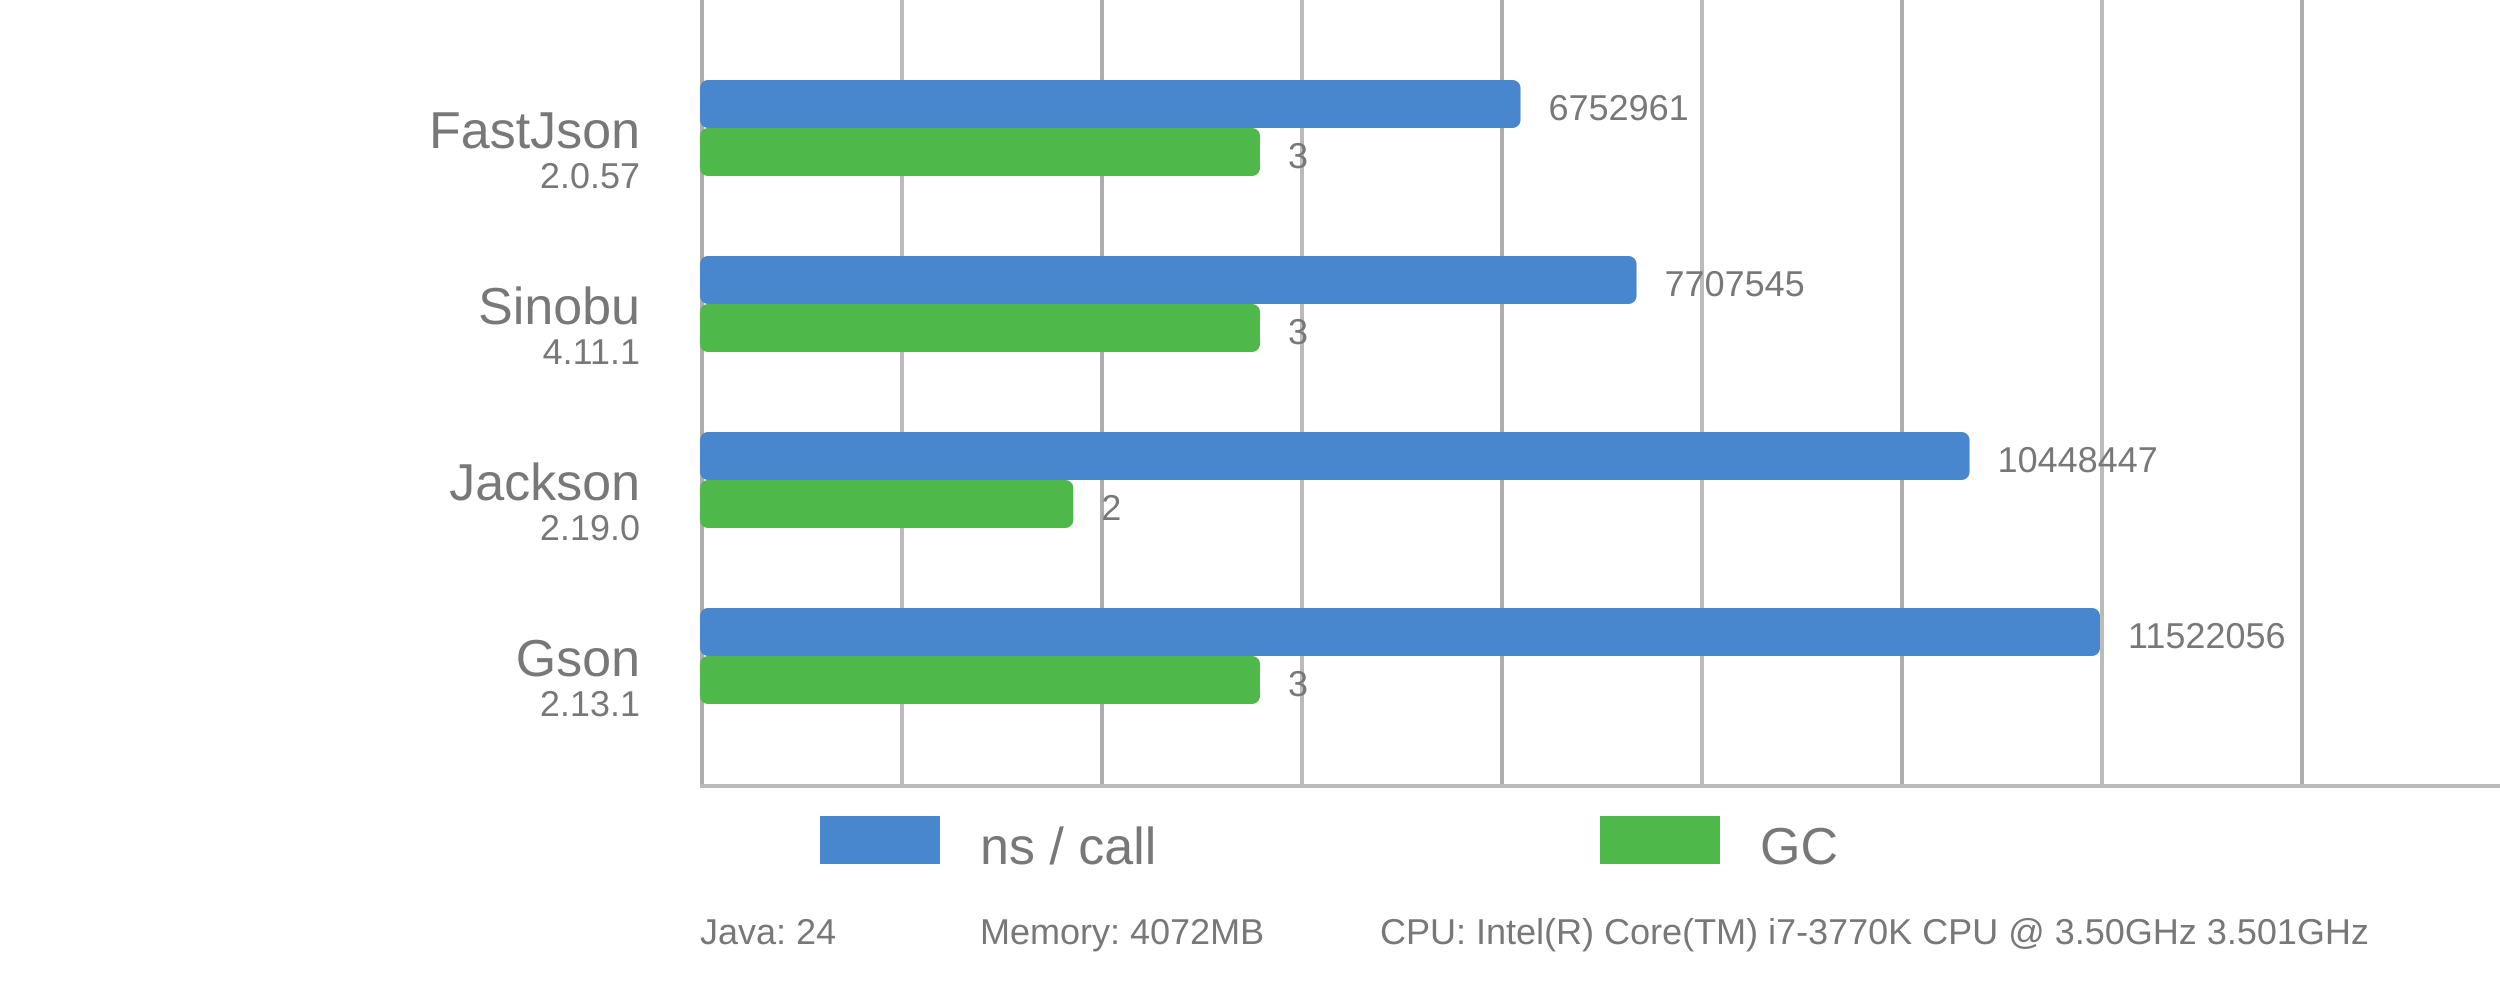
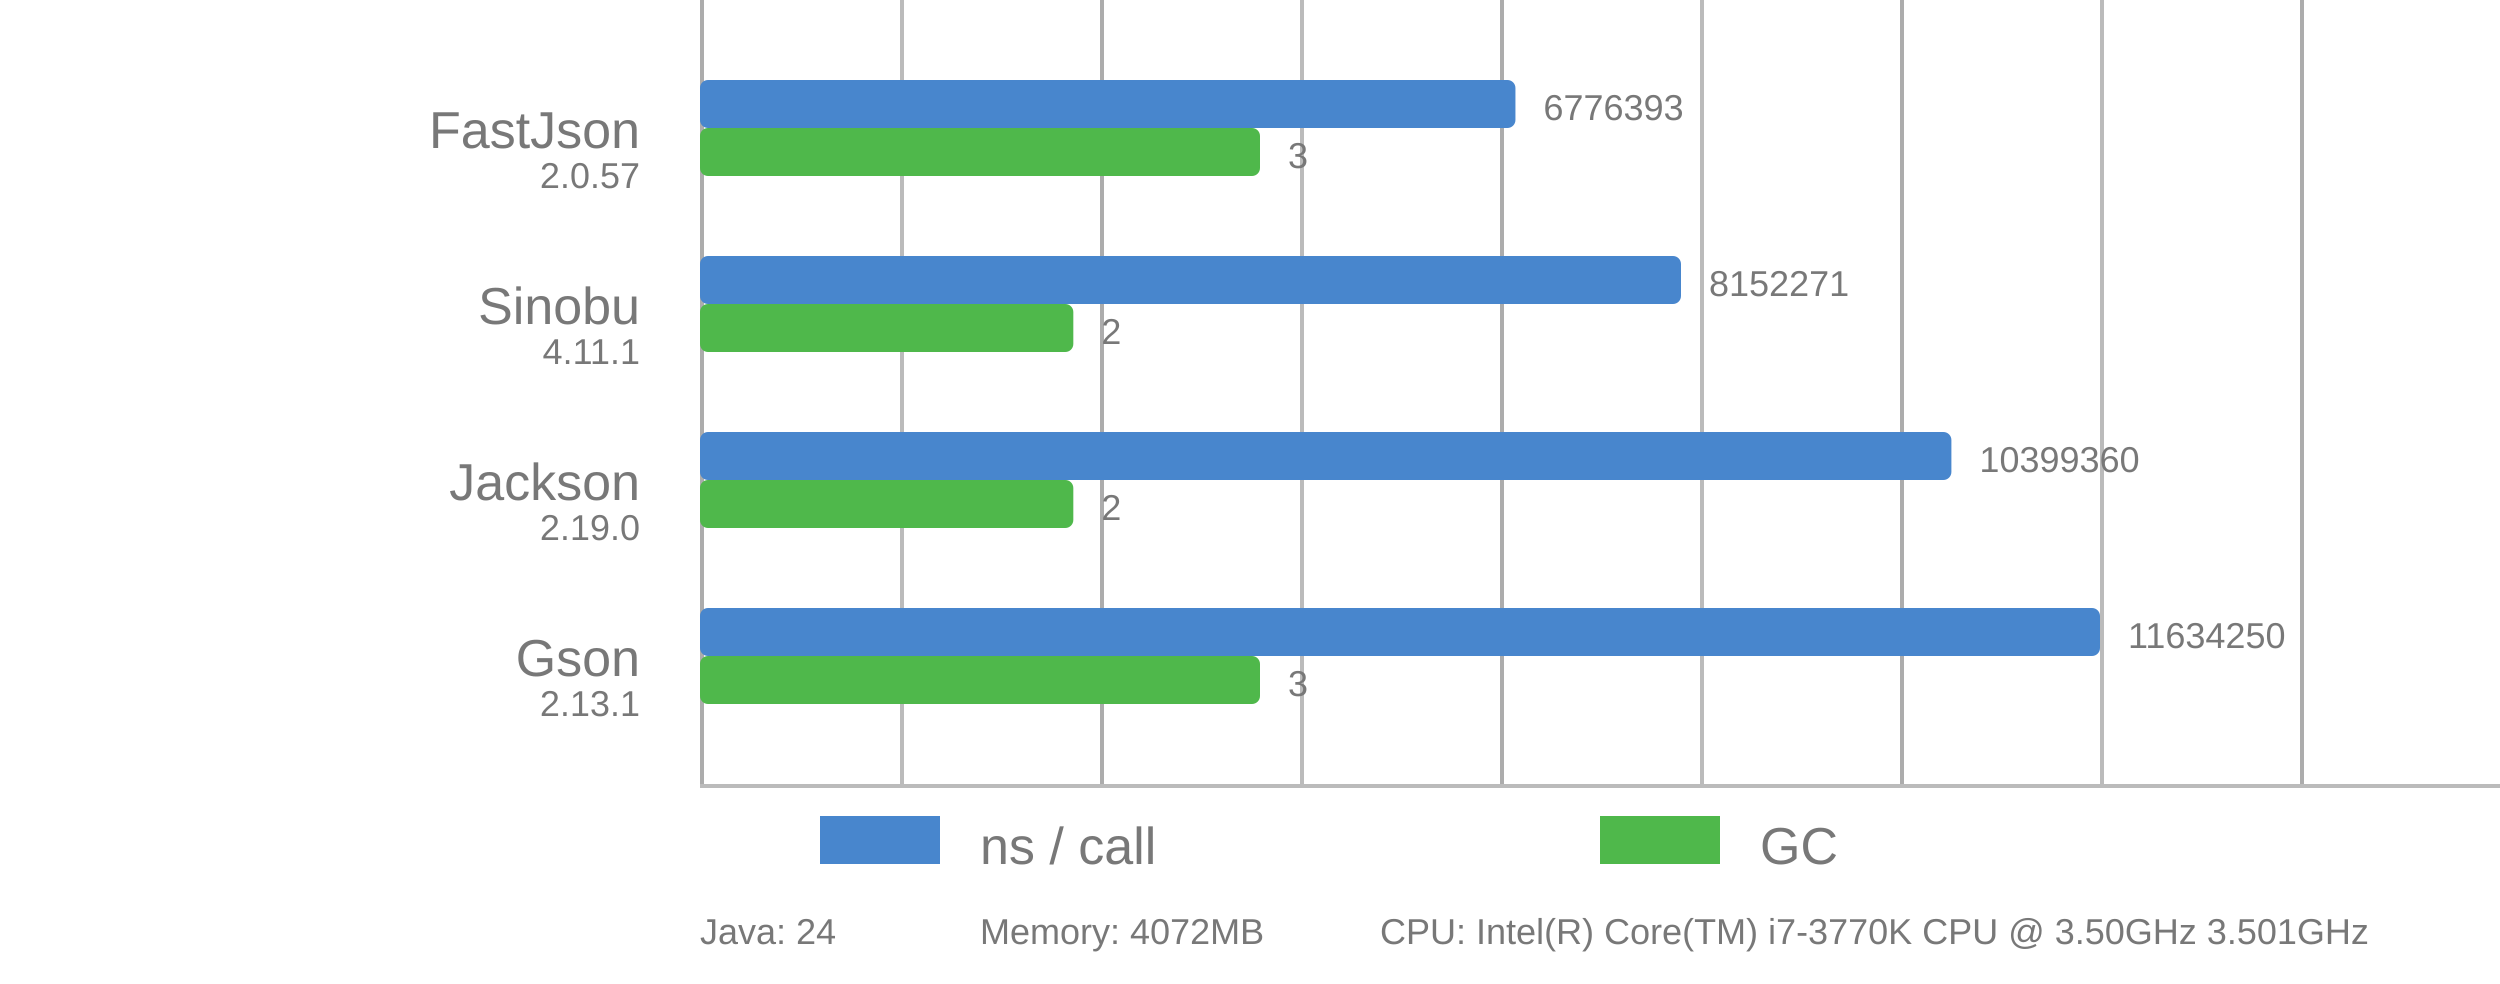
<svg xmlns="http://www.w3.org/2000/svg" viewBox="0 0 625 246">
  <style>
      text {
          font-family: Arial;
          font-size: 13px;
          fill: #787878;
      }

      .desc {
          font-size: 9px;
      }

      .vline {
          fill: #acacac;
          stroke: none;
          stroke-width: 0;
      }

      .subline {
          fill: #bbb;
          stroke: none;
          stroke-width: 0;
      }

      .bar {
          stroke-linejoin: round;
          height: 12px;
      }
  </style>
  <rect x="175" y="0" width="1" height="196" class="vline" />
  <rect x="275" y="0" width="1" height="196" class="vline" />
  <rect x="375" y="0" width="1" height="196" class="vline" />
  <rect x="475" y="0" width="1" height="196" class="vline" />
  <rect x="575" y="0" width="1" height="196" class="vline" />
  <rect x="225" y="0" width="1" height="196" class="subline" />
  <rect x="325" y="0" width="1" height="196" class="subline" />
  <rect x="425" y="0" width="1" height="196" class="subline" />
  <rect x="525" y="0" width="1" height="196" class="subline" />
  <rect x="175" y="196" width="450" height="1" class="subline" />
  <rect x="205" y="204" width="30" fill="#4886CD" class="bar" />
  <text x="245" y="216">ns / call</text>
  <rect x="400" y="204" width="30" fill="#4FB84B" class="bar" />
  <text x="440" y="216">GC</text>
  <text x="160" y="37" text-anchor="end">FastJson</text>
  <text x="160" y="47" text-anchor="end" class="desc">2.0.57</text>
-   <rect x="175" y="20" width="205.13" rx="2" ry="2" fill="#4886CD" class="bar" />
-   <text x="387.13" y="30" class="desc">6752961</text>
+   <rect x="175" y="20" width="203.86" rx="2" ry="2" fill="#4886CD" class="bar" />
+   <text x="385.86" y="30" class="desc">6776393</text>
  <rect x="175" y="32" width="140.00" rx="2" ry="2" fill="#4FB84B" class="bar" />
  <text x="322.00" y="42" class="desc">3</text>
  <text x="160" y="81" text-anchor="end">Sinobu</text>
  <text x="160" y="91" text-anchor="end" class="desc">4.11.1</text>
-   <rect x="175" y="64" width="234.13" rx="2" ry="2" fill="#4886CD" class="bar" />
-   <text x="416.13" y="74" class="desc">7707545</text>
-   <rect x="175" y="76" width="140.00" rx="2" ry="2" fill="#4FB84B" class="bar" />
-   <text x="322.00" y="86" class="desc">3</text>
+   <rect x="175" y="64" width="245.25" rx="2" ry="2" fill="#4886CD" class="bar" />
+   <text x="427.25" y="74" class="desc">8152271</text>
+   <rect x="175" y="76" width="93.33" rx="2" ry="2" fill="#4FB84B" class="bar" />
+   <text x="275.33" y="86" class="desc">2</text>
  <text x="160" y="125" text-anchor="end">Jackson</text>
  <text x="160" y="135" text-anchor="end" class="desc">2.19.0</text>
-   <rect x="175" y="108" width="317.39" rx="2" ry="2" fill="#4886CD" class="bar" />
-   <text x="499.39" y="118" class="desc">10448447</text>
+   <rect x="175" y="108" width="312.85" rx="2" ry="2" fill="#4886CD" class="bar" />
+   <text x="494.85" y="118" class="desc">10399360</text>
  <rect x="175" y="120" width="93.33" rx="2" ry="2" fill="#4FB84B" class="bar" />
  <text x="275.33" y="130" class="desc">2</text>
  <text x="160" y="169" text-anchor="end">Gson</text>
  <text x="160" y="179" text-anchor="end" class="desc">2.13.1</text>
  <rect x="175" y="152" width="350.00" rx="2" ry="2" fill="#4886CD" class="bar" />
-   <text x="532.00" y="162" class="desc">11522056</text>
+   <text x="532.00" y="162" class="desc">11634250</text>
  <rect x="175" y="164" width="140.00" rx="2" ry="2" fill="#4FB84B" class="bar" />
  <text x="322.00" y="174" class="desc">3</text>
  <text x="175" y="236" class="desc">Java: 24</text>
  <text x="245" y="236" class="desc">Memory: 4072MB</text>
  <text x="345" y="236" class="desc">CPU: Intel(R) Core(TM) i7-3770K CPU @ 3.50GHz 3.501GHz</text>
</svg>
